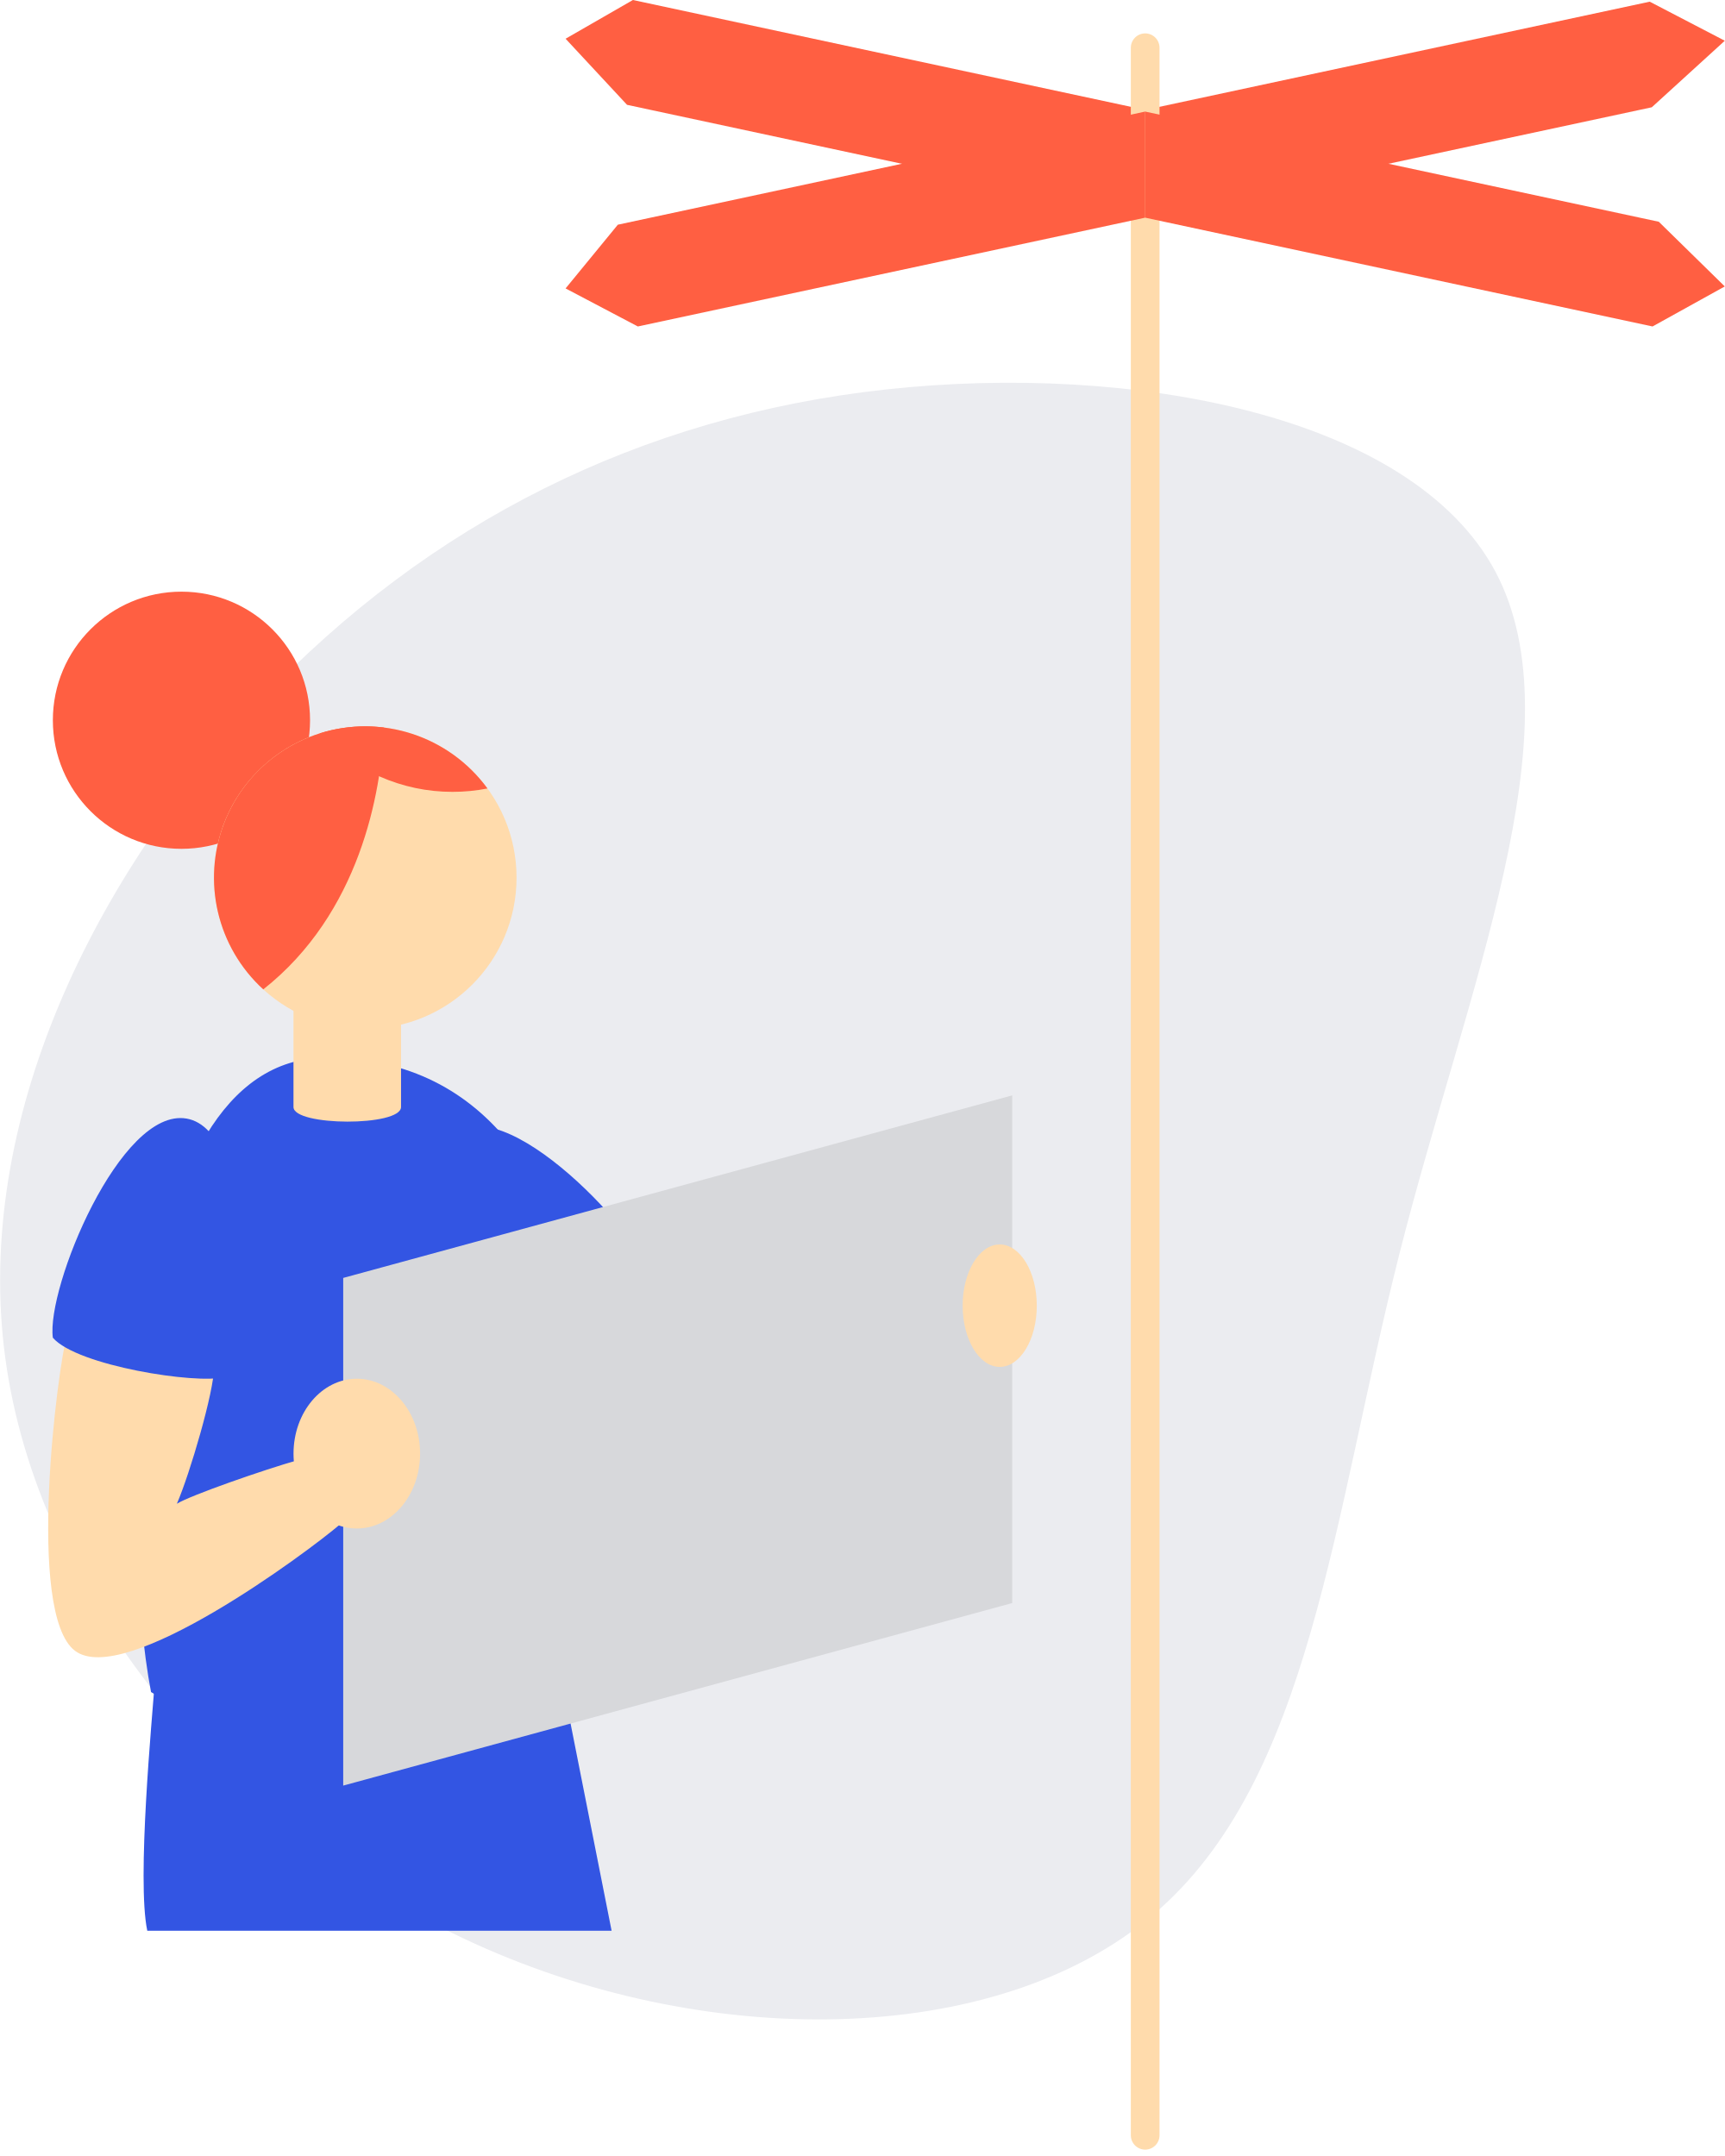
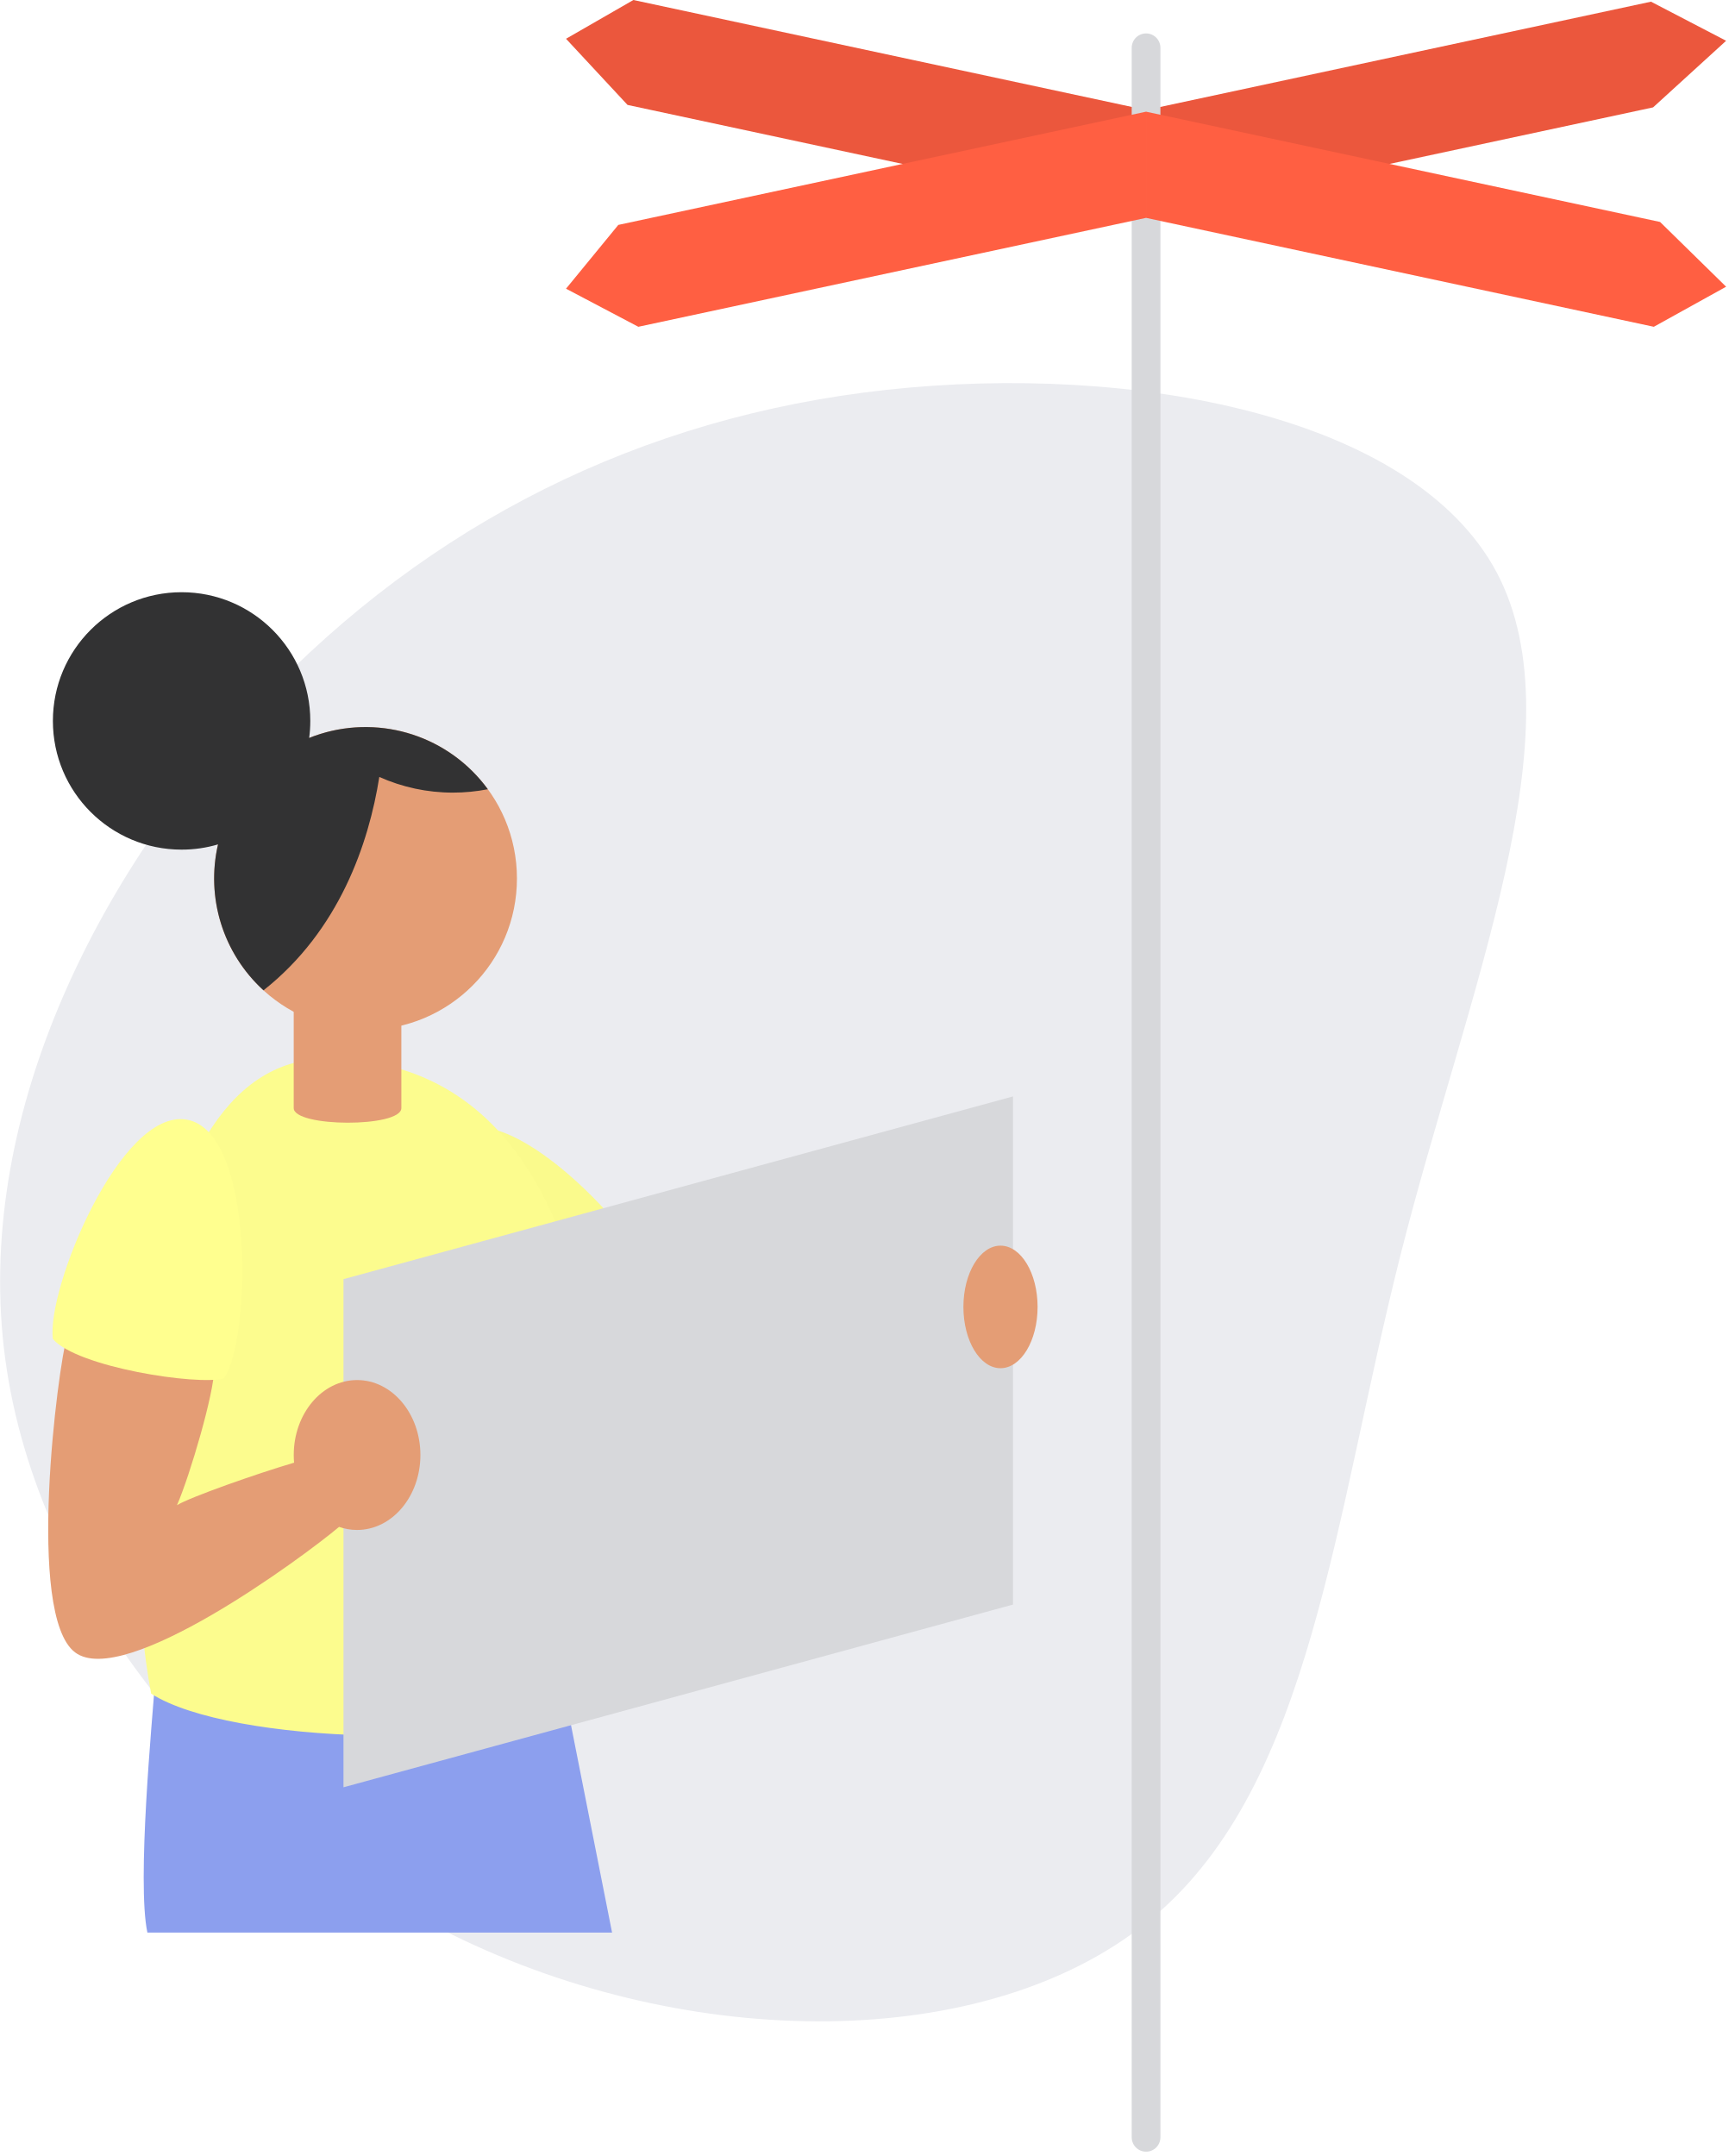
- <svg xmlns="http://www.w3.org/2000/svg" viewBox="0 0 200 250" version="1.1">
-   <g id="Site" stroke="none" stroke-width="1" fill="none" fill-rule="evenodd">
-     <g id="Main-Copy-9" transform="translate(-818, -1801)">
-       <g id="Content" transform="translate(251, 933)">
-         <g id="ServicesIllustration" transform="translate(567, 868)">
-           <path d="M173.376,66.273 C183.054,84.483 170.013,114.764 162.274,145.298 C154.534,175.832 152.012,206.451 133.757,221.969 C115.504,237.533 81.48,237.911 53.68,224.745 C25.88,211.58 4.304,184.96 0.605,157.41 C-3.094,129.861 10.994,101.459 30.341,81.078 C49.688,60.696 74.194,48.272 102.723,45.16 C131.252,42.048 163.662,48.103 173.376,66.273 Z" id="Path" fill="#EBECF0" fill-rule="nonzero" />
-           <polygon id="Path" fill="#FF5F42" fill-rule="nonzero" points="191.513 12.439 132.774 25.042 132.774 12.742 191.272 0.194 199.976 4.724" />
-           <polygon id="Path" fill="#FF5F42" fill-rule="nonzero" points="132.774 12.742 73.381 0 65.575 4.491 72.7 12.155 132.774 25.042" />
-           <path d="M17.953,194.931 C17.65,199.12 15.836,218.043 17.076,223.877 L70.91,223.877 L65.372,195.905 L17.953,194.931 Z" id="Path" fill="#3355E3" fill-rule="nonzero" />
-           <path d="M52.794,131.283 C59.517,126.792 75.821,144.732 76.559,150.064 C74.914,152.786 63.313,160.831 59.042,160.383 C54.527,156.739 46.306,135.614 52.794,131.283 Z" id="Path" fill="#3355E3" fill-rule="nonzero" />
-           <line x1="132.774" y1="5.535" x2="132.774" y2="247.598" id="Path" stroke="#FFDBAC" stroke-width="3.327" stroke-linecap="round" stroke-linejoin="round" />
-           <path d="M37.826,122.648 C76.562,122.648 70.616,186.402 68.136,197.311 C58.271,202.855 26.657,202.081 17.511,196.201 C14.006,177.985 13.592,122.648 37.826,122.648 Z" id="Path" fill="#3355E3" fill-rule="nonzero" />
-           <path d="M7.785,154.719 C6.702,158.348 2.967,187.08 8.692,191.417 C14.417,195.754 35.648,179.997 39.438,176.748 C43.228,173.5 38.679,168.144 34.647,169.278 C30.616,170.412 22.078,173.394 20.505,174.368 C22.018,170.902 24.833,161.27 24.806,158.617 C24.779,155.965 7.785,154.719 7.785,154.719 Z" id="Path" fill="#FFDBAC" fill-rule="nonzero" />
-           <polygon id="Path" fill="#D7D8DB" fill-rule="nonzero" points="117.358 185.882 39.792 207.05 39.792 148.183 117.358 127.015" />
-           <polygon id="Path" fill="#FF5F42" fill-rule="nonzero" points="132.774 25.239 73.952 37.856 65.575 33.444 71.633 26.055 132.774 12.938" />
-           <polygon id="Path" fill="#FF5F42" fill-rule="nonzero" points="192.324 25.713 132.774 12.938 132.774 25.239 191.598 37.856 199.976 33.214" />
-           <circle id="Oval" fill="#FF5F42" fill-rule="nonzero" cx="21.038" cy="83.516" r="14.91" />
-           <circle id="Oval" fill="#FFDBAC" fill-rule="nonzero" cx="42.348" cy="101.768" r="17.541" />
-           <path d="M30.525,114.724 C41.715,105.902 44.198,91.917 44.51,84.362 C43.792,84.274 43.07,84.229 42.348,84.226 C35.107,84.227 28.612,88.677 25.995,95.428 C23.378,102.178 25.177,109.843 30.525,114.724 L30.525,114.724 Z" id="Path" fill="#FF5F42" fill-rule="nonzero" />
-           <path d="M52.47,91.82 C53.829,91.821 55.184,91.689 56.517,91.427 C52.074,85.346 44.248,82.775 37.064,85.037 C41.017,89.364 46.609,91.826 52.47,91.82 L52.47,91.82 Z" id="Path" fill="#FF5F42" fill-rule="nonzero" />
-           <path d="M46.497,128.364 C46.497,130.648 34.027,130.599 34.027,128.364 L34.027,111.936 L46.497,111.936 L46.497,128.364 Z" id="Path" fill="#FFDBAC" fill-rule="nonzero" />
-           <path d="M21.627,129.704 C29.597,131.074 29.073,155.308 25.937,159.685 C22.867,160.535 8.919,158.378 6.127,155.115 C5.362,149.366 13.939,128.379 21.627,129.704 Z" id="Path" fill="#3355E3" fill-rule="nonzero" />
-           <ellipse id="Oval" fill="#FFDBAC" fill-rule="nonzero" cx="41.368" cy="168.555" rx="7.337" ry="8.683" />
-           <ellipse id="Oval" fill="#FFDBAC" fill-rule="nonzero" cx="115.91" cy="151.401" rx="4.298" ry="7.098" />
-         </g>
-       </g>
-     </g>
-   </g>
+ <svg xmlns="http://www.w3.org/2000/svg" viewBox="0 0 194 242" version="1.1">
+   <path d="M167.988,64.214 C177.366,81.858 164.73,111.197 157.231,140.782 C149.732,170.368 147.288,200.035 129.6,215.071 C111.915,230.151 78.948,230.517 52.012,217.761 C25.075,205.005 4.17,179.212 0.586,152.519 C-2.998,125.826 10.652,98.306 29.398,78.558 C48.144,58.81 71.889,46.772 99.531,43.757 C127.174,40.741 158.576,46.608 167.988,64.214 Z" id="Path" fill="#EBECF0" fill-rule="nonzero" />
+   <polygon id="Path" fill="#EB573D" fill-rule="nonzero" points="185.562 12.053 128.648 24.264 128.648 12.346 185.327 0.188 193.761 4.577" />
+   <polygon id="Path" fill="#EB573D" fill-rule="nonzero" points="128.648 12.346 71.1 0 63.537 4.352 70.441 11.777 128.648 24.264" />
+   <path d="M17.395,188.873 C17.102,192.932 15.344,211.267 16.545,216.92 L68.706,216.92 L63.341,189.817 L17.395,188.873 Z" id="Path" fill="#8C9FEE" fill-rule="nonzero" />
+   <path d="M51.153,127.203 C57.667,122.851 73.465,140.234 74.18,145.401 C72.586,148.038 61.345,155.833 57.207,155.399 C52.832,151.868 44.867,131.399 51.153,127.203 Z" id="Path" fill="#FAFA8C" fill-rule="nonzero" />
+   <line x1="128.648" y1="5.363" x2="128.648" y2="239.903" id="Path" stroke="#D7D8DB" stroke-width="3.223" stroke-linecap="round" stroke-linejoin="round" />
+   <path d="M36.651,118.837 C74.183,118.837 68.422,180.61 66.019,191.179 C56.46,196.551 25.829,195.801 16.967,190.104 C13.571,172.454 13.169,118.837 36.651,118.837 Z" id="Path" fill="#FCFC8E" fill-rule="nonzero" />
+   <polygon id="Path" fill="#D7D8DB" fill-rule="nonzero" points="113.711 180.105 38.555 200.615 38.555 143.578 113.711 123.068" />
+   <path d="M7.543,149.911 C7.543,149.911 24.009,151.118 24.035,153.688 C24.062,156.258 21.333,165.591 19.868,168.949 C21.323,168.049 28.925,165.376 33.011,164.179 C32.985,163.896 32.973,163.608 32.973,163.317 C32.973,158.671 36.156,154.904 40.082,154.904 C44.008,154.904 47.191,158.671 47.191,163.317 C47.191,167.964 44.008,171.73 40.082,171.73 C39.38,171.73 38.701,171.61 38.061,171.385 C34.013,174.793 13.898,189.616 8.422,185.468 C2.875,181.266 6.494,153.427 7.543,149.911 Z" id="Combined-Shape" fill="#E49D75" fill-rule="nonzero" />
+   <polygon id="Path" fill="#FF5F42" fill-rule="nonzero" points="128.648 24.454 71.654 36.68 63.537 32.404 69.407 25.245 128.648 12.536" />
+   <polygon id="Path" fill="#FF5F42" fill-rule="nonzero" points="186.347 24.914 128.648 12.536 128.648 24.454 185.644 36.68 193.761 32.182" />
+   <circle id="Oval" fill="#E49D75" fill-rule="nonzero" cx="41.032" cy="98.605" r="16.996" />
+   <path d="M20.384,66.473 C28.363,66.473 34.831,72.941 34.831,80.92 C34.831,81.568 34.788,82.207 34.705,82.832 C35.102,82.671 35.506,82.526 35.916,82.397 C42.873,80.202 50.456,82.694 54.76,88.586 C53.469,88.84 52.156,88.967 50.84,88.967 C47.961,88.97 45.15,88.358 42.578,87.209 C41.403,94.65 38.091,104.447 29.577,111.159 C24.999,106.981 23.104,100.697 24.474,94.778 C23.178,95.162 21.805,95.367 20.384,95.367 C12.405,95.367 5.937,88.899 5.937,80.92 C5.937,72.941 12.405,66.473 20.384,66.473 Z" id="Combined-Shape" fill="#323233" fill-rule="nonzero" />
+   <path d="M45.052,124.375 C45.052,126.588 32.97,126.541 32.97,124.375 L32.97,108.457 L45.052,108.457 L45.052,124.375 Z" id="Path" fill="#E49D75" fill-rule="nonzero" />
+   <path d="M20.955,125.673 C28.677,127.001 28.17,150.482 25.131,154.722 C22.157,155.546 8.642,153.456 5.937,150.295 C5.196,144.724 13.506,124.39 20.955,125.673 Z" id="Path" fill="#FFFF8F" fill-rule="nonzero" />
+   <ellipse id="Oval" fill="#E49D75" fill-rule="nonzero" cx="112.308" cy="146.696" rx="4.164" ry="6.878" />
</svg>
